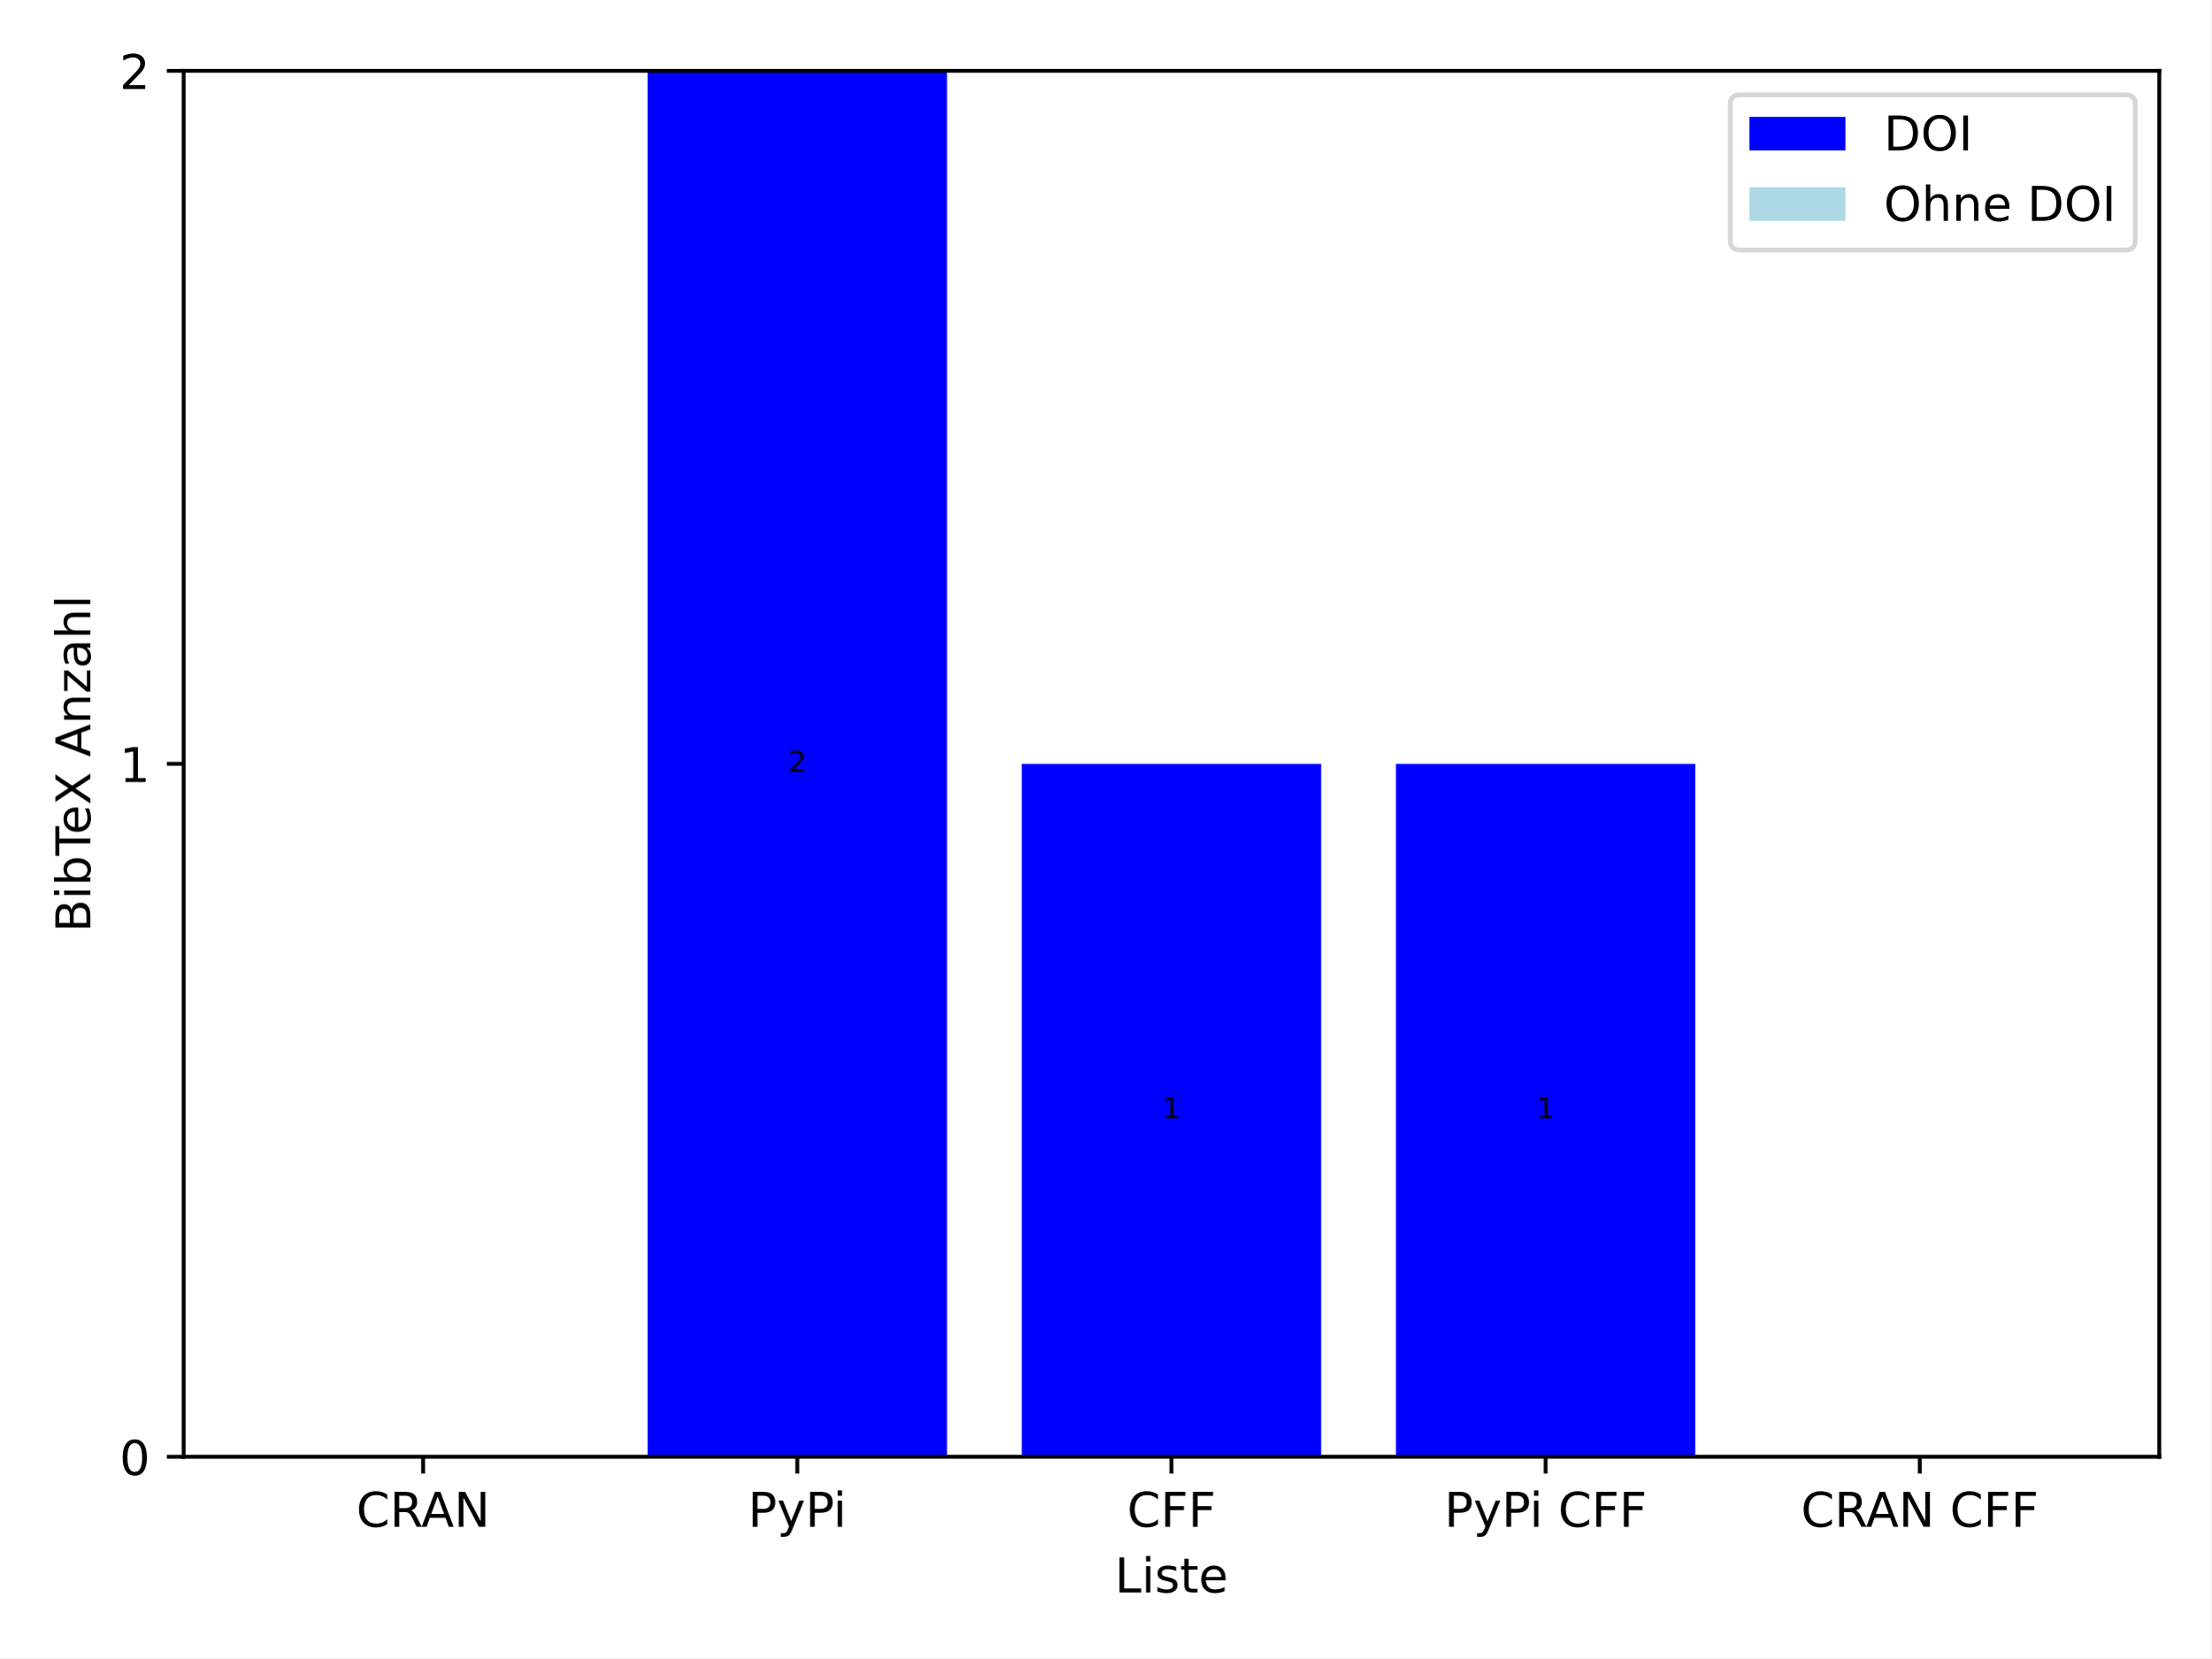
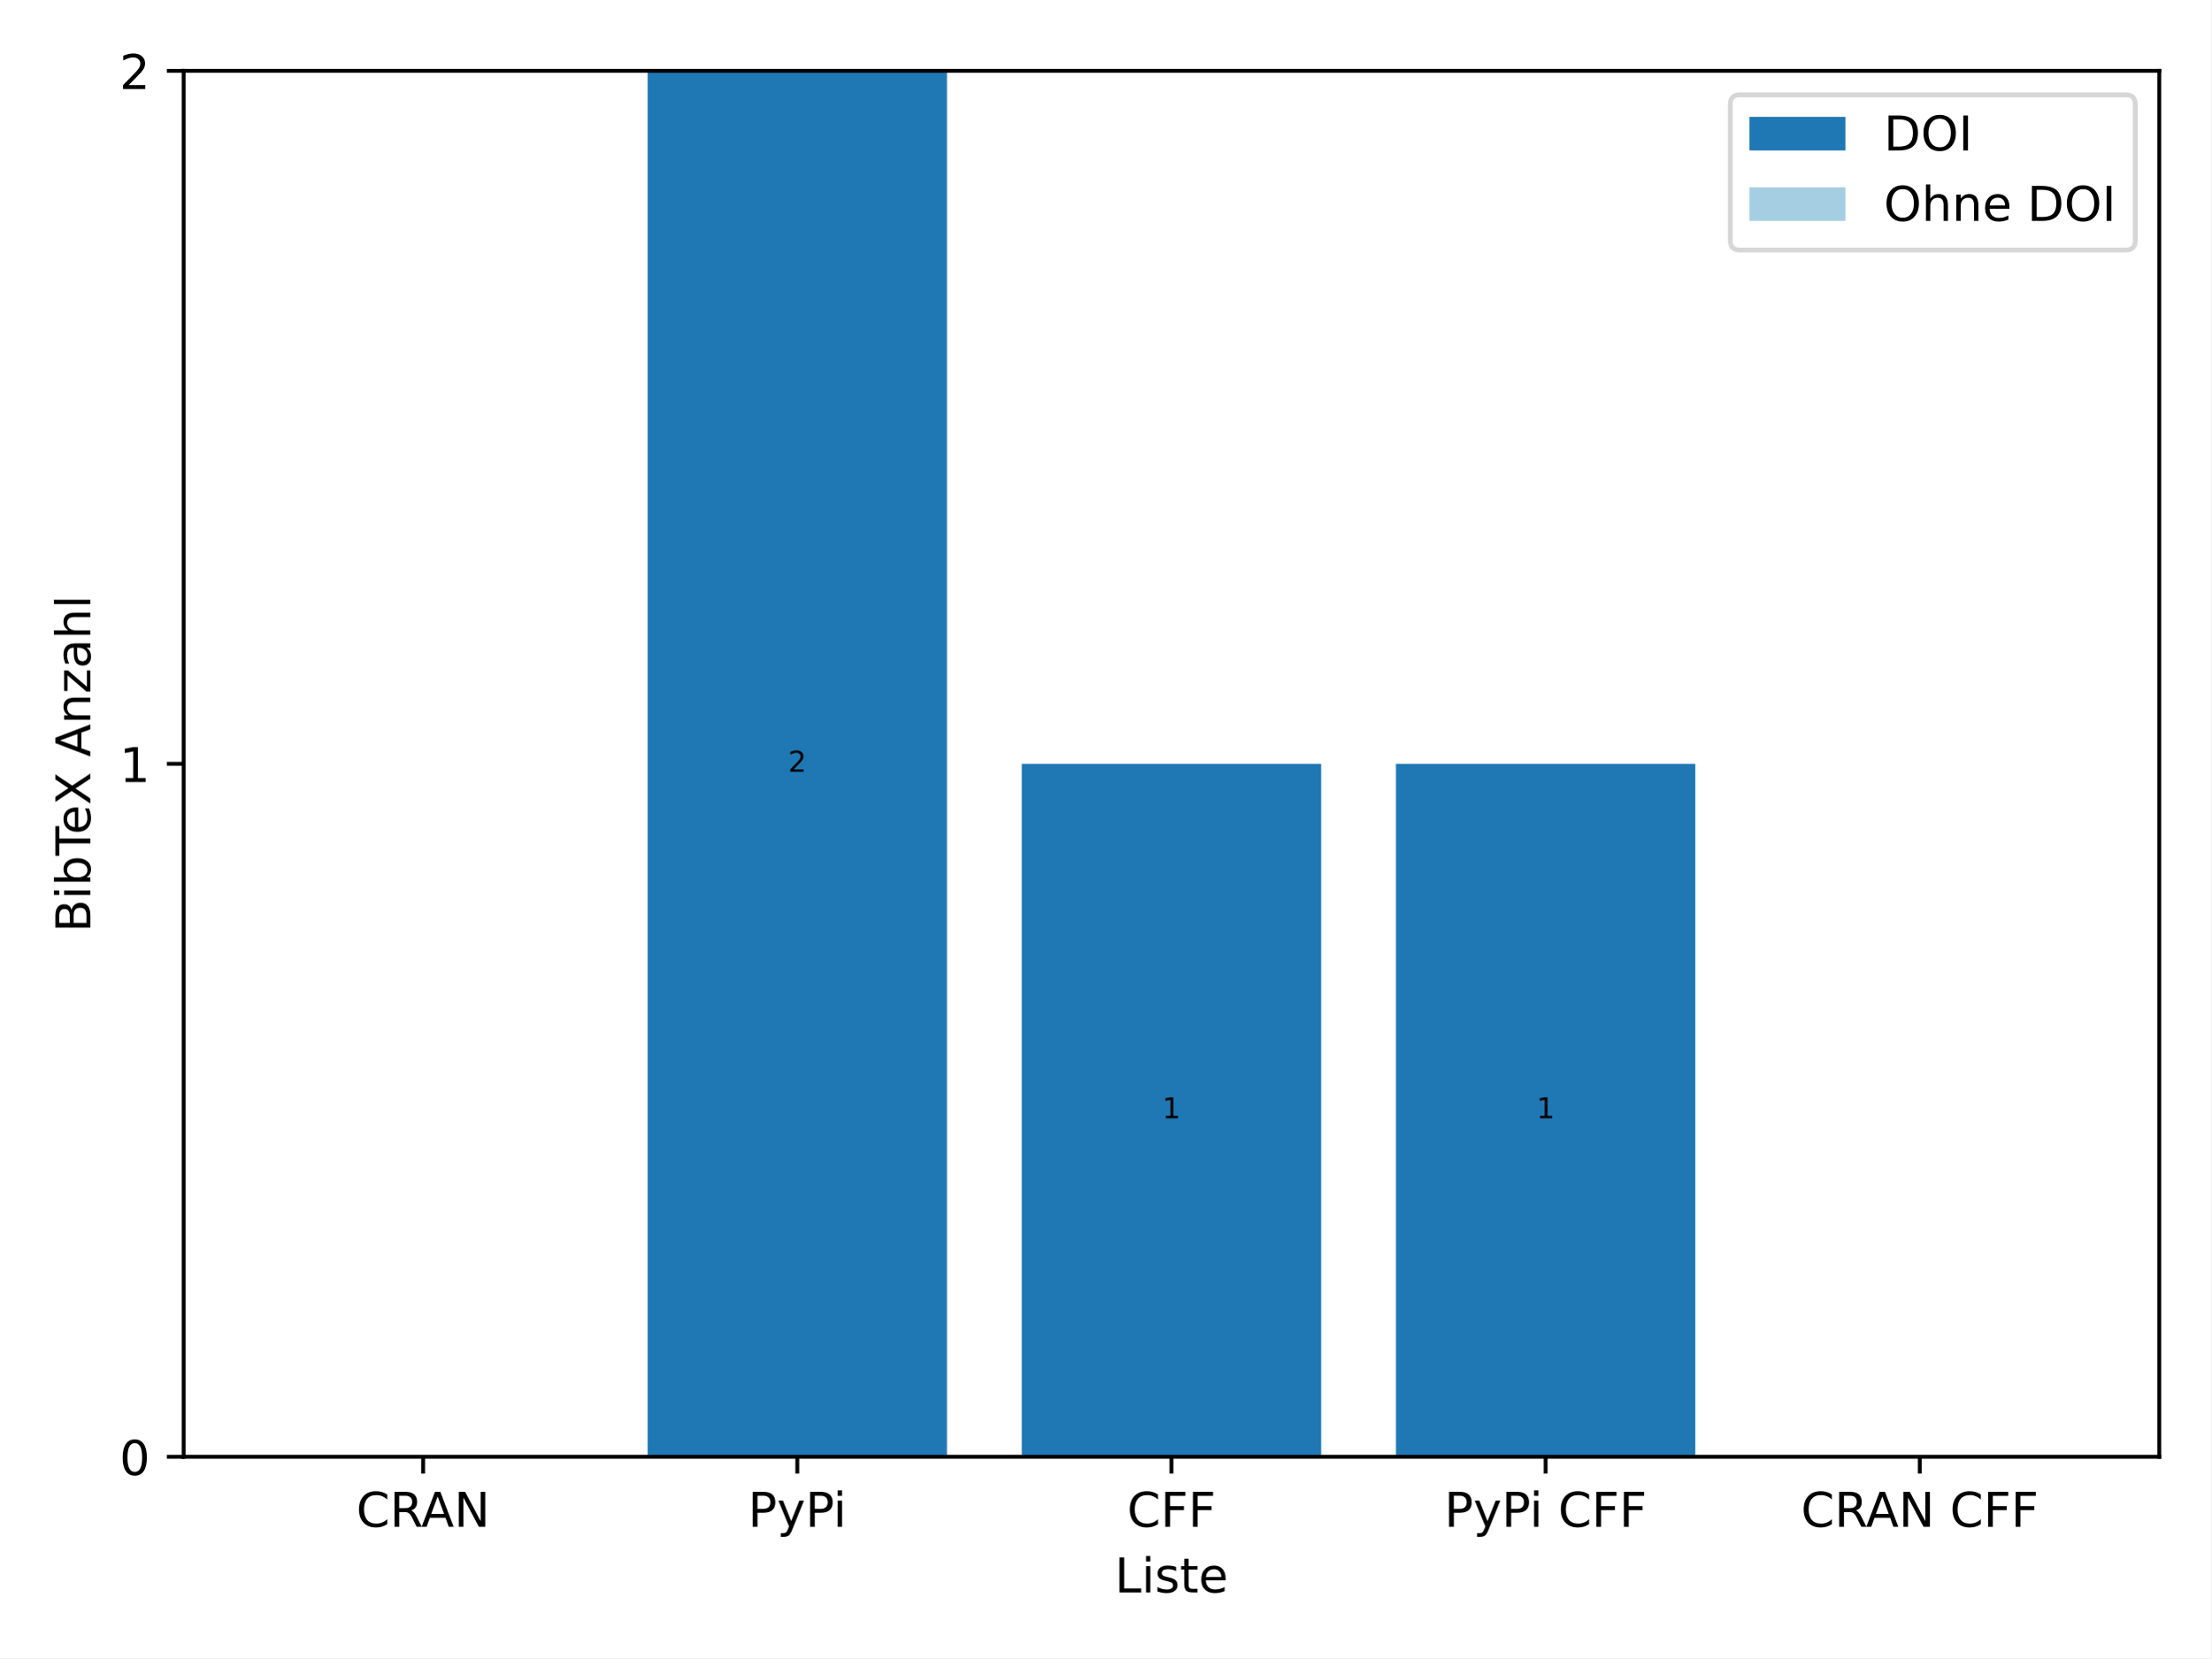
<svg xmlns="http://www.w3.org/2000/svg" xmlns:xlink="http://www.w3.org/1999/xlink" width="460.8pt" height="345.6pt" viewBox="0 0 460.8 345.6" version="1.1">
  <defs>
    <style type="text/css">*{stroke-linejoin: round; stroke-linecap: butt}</style>
  </defs>
  <g id="figure_1">
    <g id="patch_1">
      <path d="M 0 345.6  L 460.8 345.6  L 460.8 0  L 0 0  z " style="fill: #ffffff" />
    </g>
    <g id="axes_1">
      <g id="patch_2">
        <path d="M 38.27 303.64  L 450 303.64  L 450 14.76  L 38.27 14.76  z " style="fill: #ffffff" />
      </g>
      <g id="patch_3">
-         <path d="M 56.985 303.64  L 119.368 303.64  L 119.368 303.64  L 56.985 303.64  z " clip-path="url(#p42a6371175)" style="fill: #0000ff" />
+         <path d="M 56.985 303.64  L 119.368 303.64  L 119.368 303.64  L 56.985 303.64  z " clip-path="url(#p1d839e0d2f)" style="fill: #1f78b4" />
      </g>
      <g id="patch_4">
-         <path d="M 134.964 303.64  L 197.347 303.64  L 197.347 14.76  L 134.964 14.76  z " clip-path="url(#p42a6371175)" style="fill: #0000ff" />
+         <path d="M 134.964 303.64  L 197.347 303.64  L 197.347 14.76  L 134.964 14.76  z " clip-path="url(#p1d839e0d2f)" style="fill: #1f78b4" />
      </g>
      <g id="patch_5">
-         <path d="M 212.943 303.64  L 275.327 303.64  L 275.327 159.2  L 212.943 159.2  z " clip-path="url(#p42a6371175)" style="fill: #0000ff" />
+         <path d="M 212.943 303.64  L 275.327 303.64  L 275.327 159.2  L 212.943 159.2  z " clip-path="url(#p1d839e0d2f)" style="fill: #1f78b4" />
      </g>
      <g id="patch_6">
-         <path d="M 290.923 303.64  L 353.306 303.64  L 353.306 159.2  L 290.923 159.2  z " clip-path="url(#p42a6371175)" style="fill: #0000ff" />
+         <path d="M 290.923 303.64  L 353.306 303.64  L 353.306 159.2  L 290.923 159.2  z " clip-path="url(#p1d839e0d2f)" style="fill: #1f78b4" />
      </g>
      <g id="patch_7">
-         <path d="M 368.902 303.64  L 431.285 303.64  L 431.285 303.64  L 368.902 303.64  z " clip-path="url(#p42a6371175)" style="fill: #0000ff" />
+         <path d="M 368.902 303.64  L 431.285 303.64  L 431.285 303.64  L 368.902 303.64  z " clip-path="url(#p1d839e0d2f)" style="fill: #1f78b4" />
      </g>
      <g id="patch_8">
-         <path d="M 56.985 303.64  L 119.368 303.64  L 119.368 303.64  L 56.985 303.64  z " clip-path="url(#p42a6371175)" style="fill: #add8e6" />
+         <path d="M 56.985 303.64  L 119.368 303.64  L 119.368 303.64  L 56.985 303.64  z " clip-path="url(#p1d839e0d2f)" style="fill: #a6cee3" />
      </g>
      <g id="patch_9">
-         <path d="M 134.964 14.76  L 197.347 14.76  L 197.347 14.76  L 134.964 14.76  z " clip-path="url(#p42a6371175)" style="fill: #add8e6" />
+         <path d="M 134.964 14.76  L 197.347 14.76  L 197.347 14.76  L 134.964 14.76  z " clip-path="url(#p1d839e0d2f)" style="fill: #a6cee3" />
      </g>
      <g id="patch_10">
-         <path d="M 212.943 159.2  L 275.327 159.2  L 275.327 159.2  L 212.943 159.2  z " clip-path="url(#p42a6371175)" style="fill: #add8e6" />
+         <path d="M 212.943 159.2  L 275.327 159.2  L 275.327 159.2  L 212.943 159.2  z " clip-path="url(#p1d839e0d2f)" style="fill: #a6cee3" />
      </g>
      <g id="patch_11">
-         <path d="M 290.923 159.2  L 353.306 159.2  L 353.306 159.2  L 290.923 159.2  z " clip-path="url(#p42a6371175)" style="fill: #add8e6" />
+         <path d="M 290.923 159.2  L 353.306 159.2  L 353.306 159.2  L 290.923 159.2  z " clip-path="url(#p1d839e0d2f)" style="fill: #a6cee3" />
      </g>
      <g id="patch_12">
-         <path d="M 368.902 303.64  L 431.285 303.64  L 431.285 303.64  L 368.902 303.64  z " clip-path="url(#p42a6371175)" style="fill: #add8e6" />
+         <path d="M 368.902 303.64  L 431.285 303.64  L 431.285 303.64  L 368.902 303.64  z " clip-path="url(#p1d839e0d2f)" style="fill: #a6cee3" />
      </g>
      <g id="matplotlib.axis_1">
        <g id="xtick_1">
          <g id="line2d_1">
            <defs>
-               <path id="m4e05bf8425" d="M 0 0  L 0 3.5  " style="stroke: #000000; stroke-width: 0.8" />
-             </defs>
-             <g>
-               <use xlink:href="#m4e05bf8425" x="88.177" y="303.64" style="stroke: #000000; stroke-width: 0.8" />
+               <path id="m752ed5a7af" d="M 0 0  L 0 3.5  " style="stroke: #000000; stroke-width: 0.8" />
+             </defs>
+             <g>
+               <use xlink:href="#m752ed5a7af" x="88.177" y="303.64" style="stroke: #000000; stroke-width: 0.8" />
            </g>
          </g>
          <g id="text_1">
            <g transform="translate(74.2501 318.2384) scale(0.1 -0.1)">
              <defs>
                <path id="DejaVuSans-43" d="M 4122 4306  L 4122 3641  Q 3803 3938 3442 4084  Q 3081 4231 2675 4231  Q 1875 4231 1450 3742  Q 1025 3253 1025 2328  Q 1025 1406 1450 917  Q 1875 428 2675 428  Q 3081 428 3442 575  Q 3803 722 4122 1019  L 4122 359  Q 3791 134 3420 21  Q 3050 -91 2638 -91  Q 1578 -91 968 557  Q 359 1206 359 2328  Q 359 3453 968 4101  Q 1578 4750 2638 4750  Q 3056 4750 3426 4639  Q 3797 4528 4122 4306  z " transform="scale(0.015625)" />
                <path id="DejaVuSans-52" d="M 2841 2188  Q 3044 2119 3236 1894  Q 3428 1669 3622 1275  L 4263 0  L 3584 0  L 2988 1197  Q 2756 1666 2539 1819  Q 2322 1972 1947 1972  L 1259 1972  L 1259 0  L 628 0  L 628 4666  L 2053 4666  Q 2853 4666 3247 4331  Q 3641 3997 3641 3322  Q 3641 2881 3436 2590  Q 3231 2300 2841 2188  z M 1259 4147  L 1259 2491  L 2053 2491  Q 2509 2491 2742 2702  Q 2975 2913 2975 3322  Q 2975 3731 2742 3939  Q 2509 4147 2053 4147  L 1259 4147  z " transform="scale(0.015625)" />
                <path id="DejaVuSans-41" d="M 2188 4044  L 1331 1722  L 3047 1722  L 2188 4044  z M 1831 4666  L 2547 4666  L 4325 0  L 3669 0  L 3244 1197  L 1141 1197  L 716 0  L 50 0  L 1831 4666  z " transform="scale(0.015625)" />
                <path id="DejaVuSans-4e" d="M 628 4666  L 1478 4666  L 3547 763  L 3547 4666  L 4159 4666  L 4159 0  L 3309 0  L 1241 3903  L 1241 0  L 628 0  L 628 4666  z " transform="scale(0.015625)" />
              </defs>
              <use xlink:href="#DejaVuSans-43" />
              <use xlink:href="#DejaVuSans-52" x="69.824" />
              <use xlink:href="#DejaVuSans-41" x="135.307" />
              <use xlink:href="#DejaVuSans-4e" x="203.715" />
            </g>
          </g>
        </g>
        <g id="xtick_2">
          <g id="line2d_2">
            <g>
-               <use xlink:href="#m4e05bf8425" x="166.156" y="303.64" style="stroke: #000000; stroke-width: 0.8" />
+               <use xlink:href="#m752ed5a7af" x="166.156" y="303.64" style="stroke: #000000; stroke-width: 0.8" />
            </g>
          </g>
          <g id="text_2">
            <g transform="translate(155.8902 318.2384) scale(0.1 -0.1)">
              <defs>
                <path id="DejaVuSans-50" d="M 1259 4147  L 1259 2394  L 2053 2394  Q 2494 2394 2734 2622  Q 2975 2850 2975 3272  Q 2975 3691 2734 3919  Q 2494 4147 2053 4147  L 1259 4147  z M 628 4666  L 2053 4666  Q 2838 4666 3239 4311  Q 3641 3956 3641 3272  Q 3641 2581 3239 2228  Q 2838 1875 2053 1875  L 1259 1875  L 1259 0  L 628 0  L 628 4666  z " transform="scale(0.015625)" />
                <path id="DejaVuSans-79" d="M 2059 -325  Q 1816 -950 1584 -1140  Q 1353 -1331 966 -1331  L 506 -1331  L 506 -850  L 844 -850  Q 1081 -850 1212 -737  Q 1344 -625 1503 -206  L 1606 56  L 191 3500  L 800 3500  L 1894 763  L 2988 3500  L 3597 3500  L 2059 -325  z " transform="scale(0.015625)" />
                <path id="DejaVuSans-69" d="M 603 3500  L 1178 3500  L 1178 0  L 603 0  L 603 3500  z M 603 4863  L 1178 4863  L 1178 4134  L 603 4134  L 603 4863  z " transform="scale(0.015625)" />
              </defs>
              <use xlink:href="#DejaVuSans-50" />
              <use xlink:href="#DejaVuSans-79" x="60.303" />
              <use xlink:href="#DejaVuSans-50" x="119.482" />
              <use xlink:href="#DejaVuSans-69" x="177.535" />
            </g>
          </g>
        </g>
        <g id="xtick_3">
          <g id="line2d_3">
            <g>
-               <use xlink:href="#m4e05bf8425" x="244.135" y="303.64" style="stroke: #000000; stroke-width: 0.8" />
+               <use xlink:href="#m752ed5a7af" x="244.135" y="303.64" style="stroke: #000000; stroke-width: 0.8" />
            </g>
          </g>
          <g id="text_3">
            <g transform="translate(234.892 318.2384) scale(0.1 -0.1)">
              <defs>
                <path id="DejaVuSans-46" d="M 628 4666  L 3309 4666  L 3309 4134  L 1259 4134  L 1259 2759  L 3109 2759  L 3109 2228  L 1259 2228  L 1259 0  L 628 0  L 628 4666  z " transform="scale(0.015625)" />
              </defs>
              <use xlink:href="#DejaVuSans-43" />
              <use xlink:href="#DejaVuSans-46" x="69.824" />
              <use xlink:href="#DejaVuSans-46" x="127.344" />
            </g>
          </g>
        </g>
        <g id="xtick_4">
          <g id="line2d_4">
            <g>
-               <use xlink:href="#m4e05bf8425" x="322.114" y="303.64" style="stroke: #000000; stroke-width: 0.8" />
+               <use xlink:href="#m752ed5a7af" x="322.114" y="303.64" style="stroke: #000000; stroke-width: 0.8" />
            </g>
          </g>
          <g id="text_4">
            <g transform="translate(301.0165 318.2384) scale(0.1 -0.1)">
              <defs>
                <path id="DejaVuSans-20" transform="scale(0.015625)" />
              </defs>
              <use xlink:href="#DejaVuSans-50" />
              <use xlink:href="#DejaVuSans-79" x="60.303" />
              <use xlink:href="#DejaVuSans-50" x="119.482" />
              <use xlink:href="#DejaVuSans-69" x="177.535" />
              <use xlink:href="#DejaVuSans-20" x="205.318" />
              <use xlink:href="#DejaVuSans-43" x="237.105" />
              <use xlink:href="#DejaVuSans-46" x="306.93" />
              <use xlink:href="#DejaVuSans-46" x="364.449" />
            </g>
          </g>
        </g>
        <g id="xtick_5">
          <g id="line2d_5">
            <g>
-               <use xlink:href="#m4e05bf8425" x="400.093" y="303.64" style="stroke: #000000; stroke-width: 0.8" />
+               <use xlink:href="#m752ed5a7af" x="400.093" y="303.64" style="stroke: #000000; stroke-width: 0.8" />
            </g>
          </g>
          <g id="text_5">
            <g transform="translate(375.3347 318.2384) scale(0.1 -0.1)">
              <use xlink:href="#DejaVuSans-43" />
              <use xlink:href="#DejaVuSans-52" x="69.824" />
              <use xlink:href="#DejaVuSans-41" x="135.307" />
              <use xlink:href="#DejaVuSans-4e" x="203.715" />
              <use xlink:href="#DejaVuSans-20" x="278.52" />
              <use xlink:href="#DejaVuSans-43" x="310.307" />
              <use xlink:href="#DejaVuSans-46" x="380.131" />
              <use xlink:href="#DejaVuSans-46" x="437.65" />
            </g>
          </g>
        </g>
        <g id="text_6">
          <g transform="translate(232.3186 331.9166) scale(0.1 -0.1)">
            <defs>
              <path id="DejaVuSans-4c" d="M 628 4666  L 1259 4666  L 1259 531  L 3531 531  L 3531 0  L 628 0  L 628 4666  z " transform="scale(0.015625)" />
              <path id="DejaVuSans-73" d="M 2834 3397  L 2834 2853  Q 2591 2978 2328 3040  Q 2066 3103 1784 3103  Q 1356 3103 1142 2972  Q 928 2841 928 2578  Q 928 2378 1081 2264  Q 1234 2150 1697 2047  L 1894 2003  Q 2506 1872 2764 1633  Q 3022 1394 3022 966  Q 3022 478 2636 193  Q 2250 -91 1575 -91  Q 1294 -91 989 -36  Q 684 19 347 128  L 347 722  Q 666 556 975 473  Q 1284 391 1588 391  Q 1994 391 2212 530  Q 2431 669 2431 922  Q 2431 1156 2273 1281  Q 2116 1406 1581 1522  L 1381 1569  Q 847 1681 609 1914  Q 372 2147 372 2553  Q 372 3047 722 3315  Q 1072 3584 1716 3584  Q 2034 3584 2315 3537  Q 2597 3491 2834 3397  z " transform="scale(0.015625)" />
              <path id="DejaVuSans-74" d="M 1172 4494  L 1172 3500  L 2356 3500  L 2356 3053  L 1172 3053  L 1172 1153  Q 1172 725 1289 603  Q 1406 481 1766 481  L 2356 481  L 2356 0  L 1766 0  Q 1100 0 847 248  Q 594 497 594 1153  L 594 3053  L 172 3053  L 172 3500  L 594 3500  L 594 4494  L 1172 4494  z " transform="scale(0.015625)" />
              <path id="DejaVuSans-65" d="M 3597 1894  L 3597 1613  L 953 1613  Q 991 1019 1311 708  Q 1631 397 2203 397  Q 2534 397 2845 478  Q 3156 559 3463 722  L 3463 178  Q 3153 47 2828 -22  Q 2503 -91 2169 -91  Q 1331 -91 842 396  Q 353 884 353 1716  Q 353 2575 817 3079  Q 1281 3584 2069 3584  Q 2775 3584 3186 3129  Q 3597 2675 3597 1894  z M 3022 2063  Q 3016 2534 2758 2815  Q 2500 3097 2075 3097  Q 1594 3097 1305 2825  Q 1016 2553 972 2059  L 3022 2063  z " transform="scale(0.015625)" />
            </defs>
            <use xlink:href="#DejaVuSans-4c" />
            <use xlink:href="#DejaVuSans-69" x="55.713" />
            <use xlink:href="#DejaVuSans-73" x="83.496" />
            <use xlink:href="#DejaVuSans-74" x="135.596" />
            <use xlink:href="#DejaVuSans-65" x="174.805" />
          </g>
        </g>
      </g>
      <g id="matplotlib.axis_2">
        <g id="ytick_1">
          <g id="line2d_6">
            <defs>
-               <path id="m97008704ed" d="M 0 0  L -3.5 0  " style="stroke: #000000; stroke-width: 0.8" />
-             </defs>
-             <g>
-               <use xlink:href="#m97008704ed" x="38.27" y="303.64" style="stroke: #000000; stroke-width: 0.8" />
+               <path id="mc76c30e4ac" d="M 0 0  L -3.5 0  " style="stroke: #000000; stroke-width: 0.8" />
+             </defs>
+             <g>
+               <use xlink:href="#mc76c30e4ac" x="38.27" y="303.64" style="stroke: #000000; stroke-width: 0.8" />
            </g>
          </g>
          <g id="text_7">
            <g transform="translate(24.9075 307.4392) scale(0.1 -0.1)">
              <defs>
                <path id="DejaVuSans-30" d="M 2034 4250  Q 1547 4250 1301 3770  Q 1056 3291 1056 2328  Q 1056 1369 1301 889  Q 1547 409 2034 409  Q 2525 409 2770 889  Q 3016 1369 3016 2328  Q 3016 3291 2770 3770  Q 2525 4250 2034 4250  z M 2034 4750  Q 2819 4750 3233 4129  Q 3647 3509 3647 2328  Q 3647 1150 3233 529  Q 2819 -91 2034 -91  Q 1250 -91 836 529  Q 422 1150 422 2328  Q 422 3509 836 4129  Q 1250 4750 2034 4750  z " transform="scale(0.015625)" />
              </defs>
              <use xlink:href="#DejaVuSans-30" />
            </g>
          </g>
        </g>
        <g id="ytick_2">
          <g id="line2d_7">
            <g>
-               <use xlink:href="#m97008704ed" x="38.27" y="159.2" style="stroke: #000000; stroke-width: 0.8" />
+               <use xlink:href="#mc76c30e4ac" x="38.27" y="159.2" style="stroke: #000000; stroke-width: 0.8" />
            </g>
          </g>
          <g id="text_8">
            <g transform="translate(24.9075 162.9992) scale(0.1 -0.1)">
              <defs>
                <path id="DejaVuSans-31" d="M 794 531  L 1825 531  L 1825 4091  L 703 3866  L 703 4441  L 1819 4666  L 2450 4666  L 2450 531  L 3481 531  L 3481 0  L 794 0  L 794 531  z " transform="scale(0.015625)" />
              </defs>
              <use xlink:href="#DejaVuSans-31" />
            </g>
          </g>
        </g>
        <g id="ytick_3">
          <g id="line2d_8">
            <g>
-               <use xlink:href="#m97008704ed" x="38.27" y="14.76" style="stroke: #000000; stroke-width: 0.8" />
+               <use xlink:href="#mc76c30e4ac" x="38.27" y="14.76" style="stroke: #000000; stroke-width: 0.8" />
            </g>
          </g>
          <g id="text_9">
            <g transform="translate(24.9075 18.55922) scale(0.1 -0.1)">
              <defs>
                <path id="DejaVuSans-32" d="M 1228 531  L 3431 531  L 3431 0  L 469 0  L 469 531  Q 828 903 1448 1529  Q 2069 2156 2228 2338  Q 2531 2678 2651 2914  Q 2772 3150 2772 3378  Q 2772 3750 2511 3984  Q 2250 4219 1831 4219  Q 1534 4219 1204 4116  Q 875 4013 500 3803  L 500 4441  Q 881 4594 1212 4672  Q 1544 4750 1819 4750  Q 2544 4750 2975 4387  Q 3406 4025 3406 3419  Q 3406 3131 3298 2873  Q 3191 2616 2906 2266  Q 2828 2175 2409 1742  Q 1991 1309 1228 531  z " transform="scale(0.015625)" />
              </defs>
              <use xlink:href="#DejaVuSans-32" />
            </g>
          </g>
        </g>
        <g id="text_10">
          <g transform="translate(18.82781 194.3234) rotate(-90) scale(0.1 -0.1)">
            <defs>
              <path id="DejaVuSans-42" d="M 1259 2228  L 1259 519  L 2272 519  Q 2781 519 3026 730  Q 3272 941 3272 1375  Q 3272 1813 3026 2020  Q 2781 2228 2272 2228  L 1259 2228  z M 1259 4147  L 1259 2741  L 2194 2741  Q 2656 2741 2882 2914  Q 3109 3088 3109 3444  Q 3109 3797 2882 3972  Q 2656 4147 2194 4147  L 1259 4147  z M 628 4666  L 2241 4666  Q 2963 4666 3353 4366  Q 3744 4066 3744 3513  Q 3744 3084 3544 2831  Q 3344 2578 2956 2516  Q 3422 2416 3680 2098  Q 3938 1781 3938 1306  Q 3938 681 3513 340  Q 3088 0 2303 0  L 628 0  L 628 4666  z " transform="scale(0.015625)" />
              <path id="DejaVuSans-62" d="M 3116 1747  Q 3116 2381 2855 2742  Q 2594 3103 2138 3103  Q 1681 3103 1420 2742  Q 1159 2381 1159 1747  Q 1159 1113 1420 752  Q 1681 391 2138 391  Q 2594 391 2855 752  Q 3116 1113 3116 1747  z M 1159 2969  Q 1341 3281 1617 3432  Q 1894 3584 2278 3584  Q 2916 3584 3314 3078  Q 3713 2572 3713 1747  Q 3713 922 3314 415  Q 2916 -91 2278 -91  Q 1894 -91 1617 61  Q 1341 213 1159 525  L 1159 0  L 581 0  L 581 4863  L 1159 4863  L 1159 2969  z " transform="scale(0.015625)" />
              <path id="DejaVuSans-54" d="M -19 4666  L 3928 4666  L 3928 4134  L 2272 4134  L 2272 0  L 1638 0  L 1638 4134  L -19 4134  L -19 4666  z " transform="scale(0.015625)" />
              <path id="DejaVuSans-58" d="M 403 4666  L 1081 4666  L 2241 2931  L 3406 4666  L 4084 4666  L 2584 2425  L 4184 0  L 3506 0  L 2194 1984  L 872 0  L 191 0  L 1856 2491  L 403 4666  z " transform="scale(0.015625)" />
              <path id="DejaVuSans-6e" d="M 3513 2113  L 3513 0  L 2938 0  L 2938 2094  Q 2938 2591 2744 2837  Q 2550 3084 2163 3084  Q 1697 3084 1428 2787  Q 1159 2491 1159 1978  L 1159 0  L 581 0  L 581 3500  L 1159 3500  L 1159 2956  Q 1366 3272 1645 3428  Q 1925 3584 2291 3584  Q 2894 3584 3203 3211  Q 3513 2838 3513 2113  z " transform="scale(0.015625)" />
              <path id="DejaVuSans-7a" d="M 353 3500  L 3084 3500  L 3084 2975  L 922 459  L 3084 459  L 3084 0  L 275 0  L 275 525  L 2438 3041  L 353 3041  L 353 3500  z " transform="scale(0.015625)" />
              <path id="DejaVuSans-61" d="M 2194 1759  Q 1497 1759 1228 1600  Q 959 1441 959 1056  Q 959 750 1161 570  Q 1363 391 1709 391  Q 2188 391 2477 730  Q 2766 1069 2766 1631  L 2766 1759  L 2194 1759  z M 3341 1997  L 3341 0  L 2766 0  L 2766 531  Q 2569 213 2275 61  Q 1981 -91 1556 -91  Q 1019 -91 701 211  Q 384 513 384 1019  Q 384 1609 779 1909  Q 1175 2209 1959 2209  L 2766 2209  L 2766 2266  Q 2766 2663 2505 2880  Q 2244 3097 1772 3097  Q 1472 3097 1187 3025  Q 903 2953 641 2809  L 641 3341  Q 956 3463 1253 3523  Q 1550 3584 1831 3584  Q 2591 3584 2966 3190  Q 3341 2797 3341 1997  z " transform="scale(0.015625)" />
              <path id="DejaVuSans-68" d="M 3513 2113  L 3513 0  L 2938 0  L 2938 2094  Q 2938 2591 2744 2837  Q 2550 3084 2163 3084  Q 1697 3084 1428 2787  Q 1159 2491 1159 1978  L 1159 0  L 581 0  L 581 4863  L 1159 4863  L 1159 2956  Q 1366 3272 1645 3428  Q 1925 3584 2291 3584  Q 2894 3584 3203 3211  Q 3513 2838 3513 2113  z " transform="scale(0.015625)" />
              <path id="DejaVuSans-6c" d="M 603 4863  L 1178 4863  L 1178 0  L 603 0  L 603 4863  z " transform="scale(0.015625)" />
            </defs>
            <use xlink:href="#DejaVuSans-42" />
            <use xlink:href="#DejaVuSans-69" x="68.604" />
            <use xlink:href="#DejaVuSans-62" x="96.387" />
            <use xlink:href="#DejaVuSans-54" x="159.863" />
            <use xlink:href="#DejaVuSans-65" x="203.947" />
            <use xlink:href="#DejaVuSans-58" x="265.471" />
            <use xlink:href="#DejaVuSans-20" x="333.977" />
            <use xlink:href="#DejaVuSans-41" x="365.764" />
            <use xlink:href="#DejaVuSans-6e" x="434.172" />
            <use xlink:href="#DejaVuSans-7a" x="497.551" />
            <use xlink:href="#DejaVuSans-61" x="550.041" />
            <use xlink:href="#DejaVuSans-68" x="611.32" />
            <use xlink:href="#DejaVuSans-6c" x="674.699" />
          </g>
        </g>
      </g>
      <g id="patch_13">
        <path d="M 38.27 303.64  L 38.27 14.76  " style="fill: none; stroke: #000000; stroke-width: 0.8; stroke-linejoin: miter; stroke-linecap: square" />
      </g>
      <g id="patch_14">
        <path d="M 450 303.64  L 450 14.76  " style="fill: none; stroke: #000000; stroke-width: 0.8; stroke-linejoin: miter; stroke-linecap: square" />
      </g>
      <g id="patch_15">
        <path d="M 38.27 303.64  L 450 303.64  " style="fill: none; stroke: #000000; stroke-width: 0.8; stroke-linejoin: miter; stroke-linecap: square" />
      </g>
      <g id="patch_16">
        <path d="M 38.27 14.76  L 450 14.76  " style="fill: none; stroke: #000000; stroke-width: 0.8; stroke-linejoin: miter; stroke-linecap: square" />
      </g>
      <g id="text_11">
        <g transform="translate(164.2471 160.8556) scale(0.06 -0.06)">
          <use xlink:href="#DejaVuSans-32" />
        </g>
      </g>
      <g id="text_12">
        <g transform="translate(242.2262 233.0756) scale(0.06 -0.06)">
          <use xlink:href="#DejaVuSans-31" />
        </g>
      </g>
      <g id="text_13">
        <g transform="translate(320.2054 233.0756) scale(0.06 -0.06)">
          <use xlink:href="#DejaVuSans-31" />
        </g>
      </g>
      <g id="legend_1">
        <g id="patch_17">
          <path d="M 362.6 52.116  L 443 52.116  Q 445 52.116 445 50.116  L 445 21.76  Q 445 19.76 443 19.76  L 362.6 19.76  Q 360.6 19.76 360.6 21.76  L 360.6 50.116  Q 360.6 52.116 362.6 52.116  z " style="fill: #ffffff; opacity: 0.8; stroke: #cccccc; stroke-linejoin: miter" />
        </g>
        <g id="patch_18">
-           <path d="M 364.6 31.358  L 384.6 31.358  L 384.6 24.358  L 364.6 24.358  z " style="fill: #0000ff" />
+           <path d="M 364.6 31.358  L 384.6 31.358  L 384.6 24.358  L 364.6 24.358  z " style="fill: #1f78b4" />
        </g>
        <g id="text_14">
          <g transform="translate(392.6 31.35844) scale(0.1 -0.1)">
            <defs>
              <path id="DejaVuSans-44" d="M 1259 4147  L 1259 519  L 2022 519  Q 2988 519 3436 956  Q 3884 1394 3884 2338  Q 3884 3275 3436 3711  Q 2988 4147 2022 4147  L 1259 4147  z M 628 4666  L 1925 4666  Q 3281 4666 3915 4102  Q 4550 3538 4550 2338  Q 4550 1131 3912 565  Q 3275 0 1925 0  L 628 0  L 628 4666  z " transform="scale(0.015625)" />
              <path id="DejaVuSans-4f" d="M 2522 4238  Q 1834 4238 1429 3725  Q 1025 3213 1025 2328  Q 1025 1447 1429 934  Q 1834 422 2522 422  Q 3209 422 3611 934  Q 4013 1447 4013 2328  Q 4013 3213 3611 3725  Q 3209 4238 2522 4238  z M 2522 4750  Q 3503 4750 4090 4092  Q 4678 3434 4678 2328  Q 4678 1225 4090 567  Q 3503 -91 2522 -91  Q 1538 -91 948 565  Q 359 1222 359 2328  Q 359 3434 948 4092  Q 1538 4750 2522 4750  z " transform="scale(0.015625)" />
              <path id="DejaVuSans-49" d="M 628 4666  L 1259 4666  L 1259 0  L 628 0  L 628 4666  z " transform="scale(0.015625)" />
            </defs>
            <use xlink:href="#DejaVuSans-44" />
            <use xlink:href="#DejaVuSans-4f" x="77.002" />
            <use xlink:href="#DejaVuSans-49" x="155.713" />
          </g>
        </g>
        <g id="patch_19">
-           <path d="M 364.6 46.037  L 384.6 46.037  L 384.6 39.037  L 364.6 39.037  z " style="fill: #add8e6" />
+           <path d="M 364.6 46.037  L 384.6 46.037  L 384.6 39.037  L 364.6 39.037  z " style="fill: #a6cee3" />
        </g>
        <g id="text_15">
          <g transform="translate(392.6 46.03656) scale(0.1 -0.1)">
            <use xlink:href="#DejaVuSans-4f" />
            <use xlink:href="#DejaVuSans-68" x="78.711" />
            <use xlink:href="#DejaVuSans-6e" x="142.09" />
            <use xlink:href="#DejaVuSans-65" x="205.469" />
            <use xlink:href="#DejaVuSans-20" x="266.992" />
            <use xlink:href="#DejaVuSans-44" x="298.779" />
            <use xlink:href="#DejaVuSans-4f" x="375.781" />
            <use xlink:href="#DejaVuSans-49" x="454.492" />
          </g>
        </g>
      </g>
    </g>
  </g>
  <defs>
-     <clipPath id="p42a6371175">
+     <clipPath id="p1d839e0d2f">
      <rect x="38.27" y="14.76" width="411.73" height="288.88" />
    </clipPath>
  </defs>
</svg>
